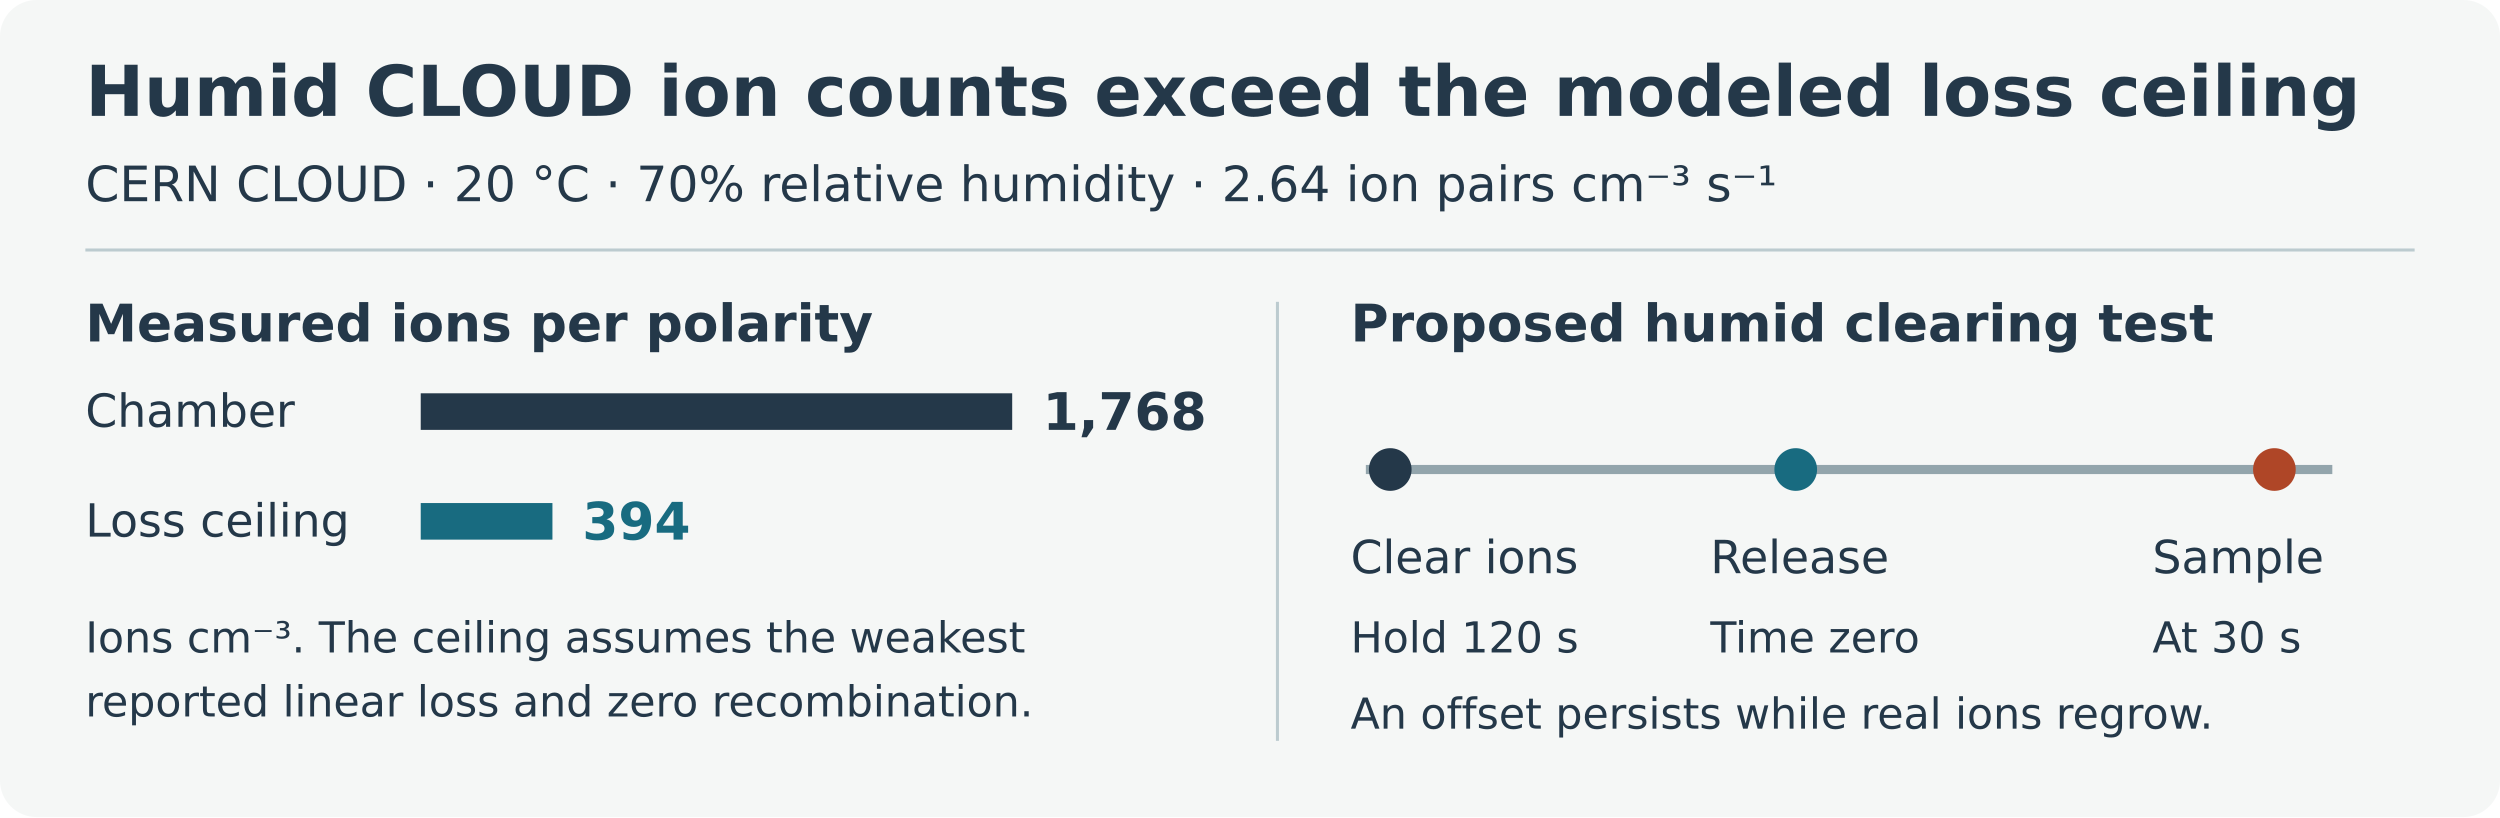
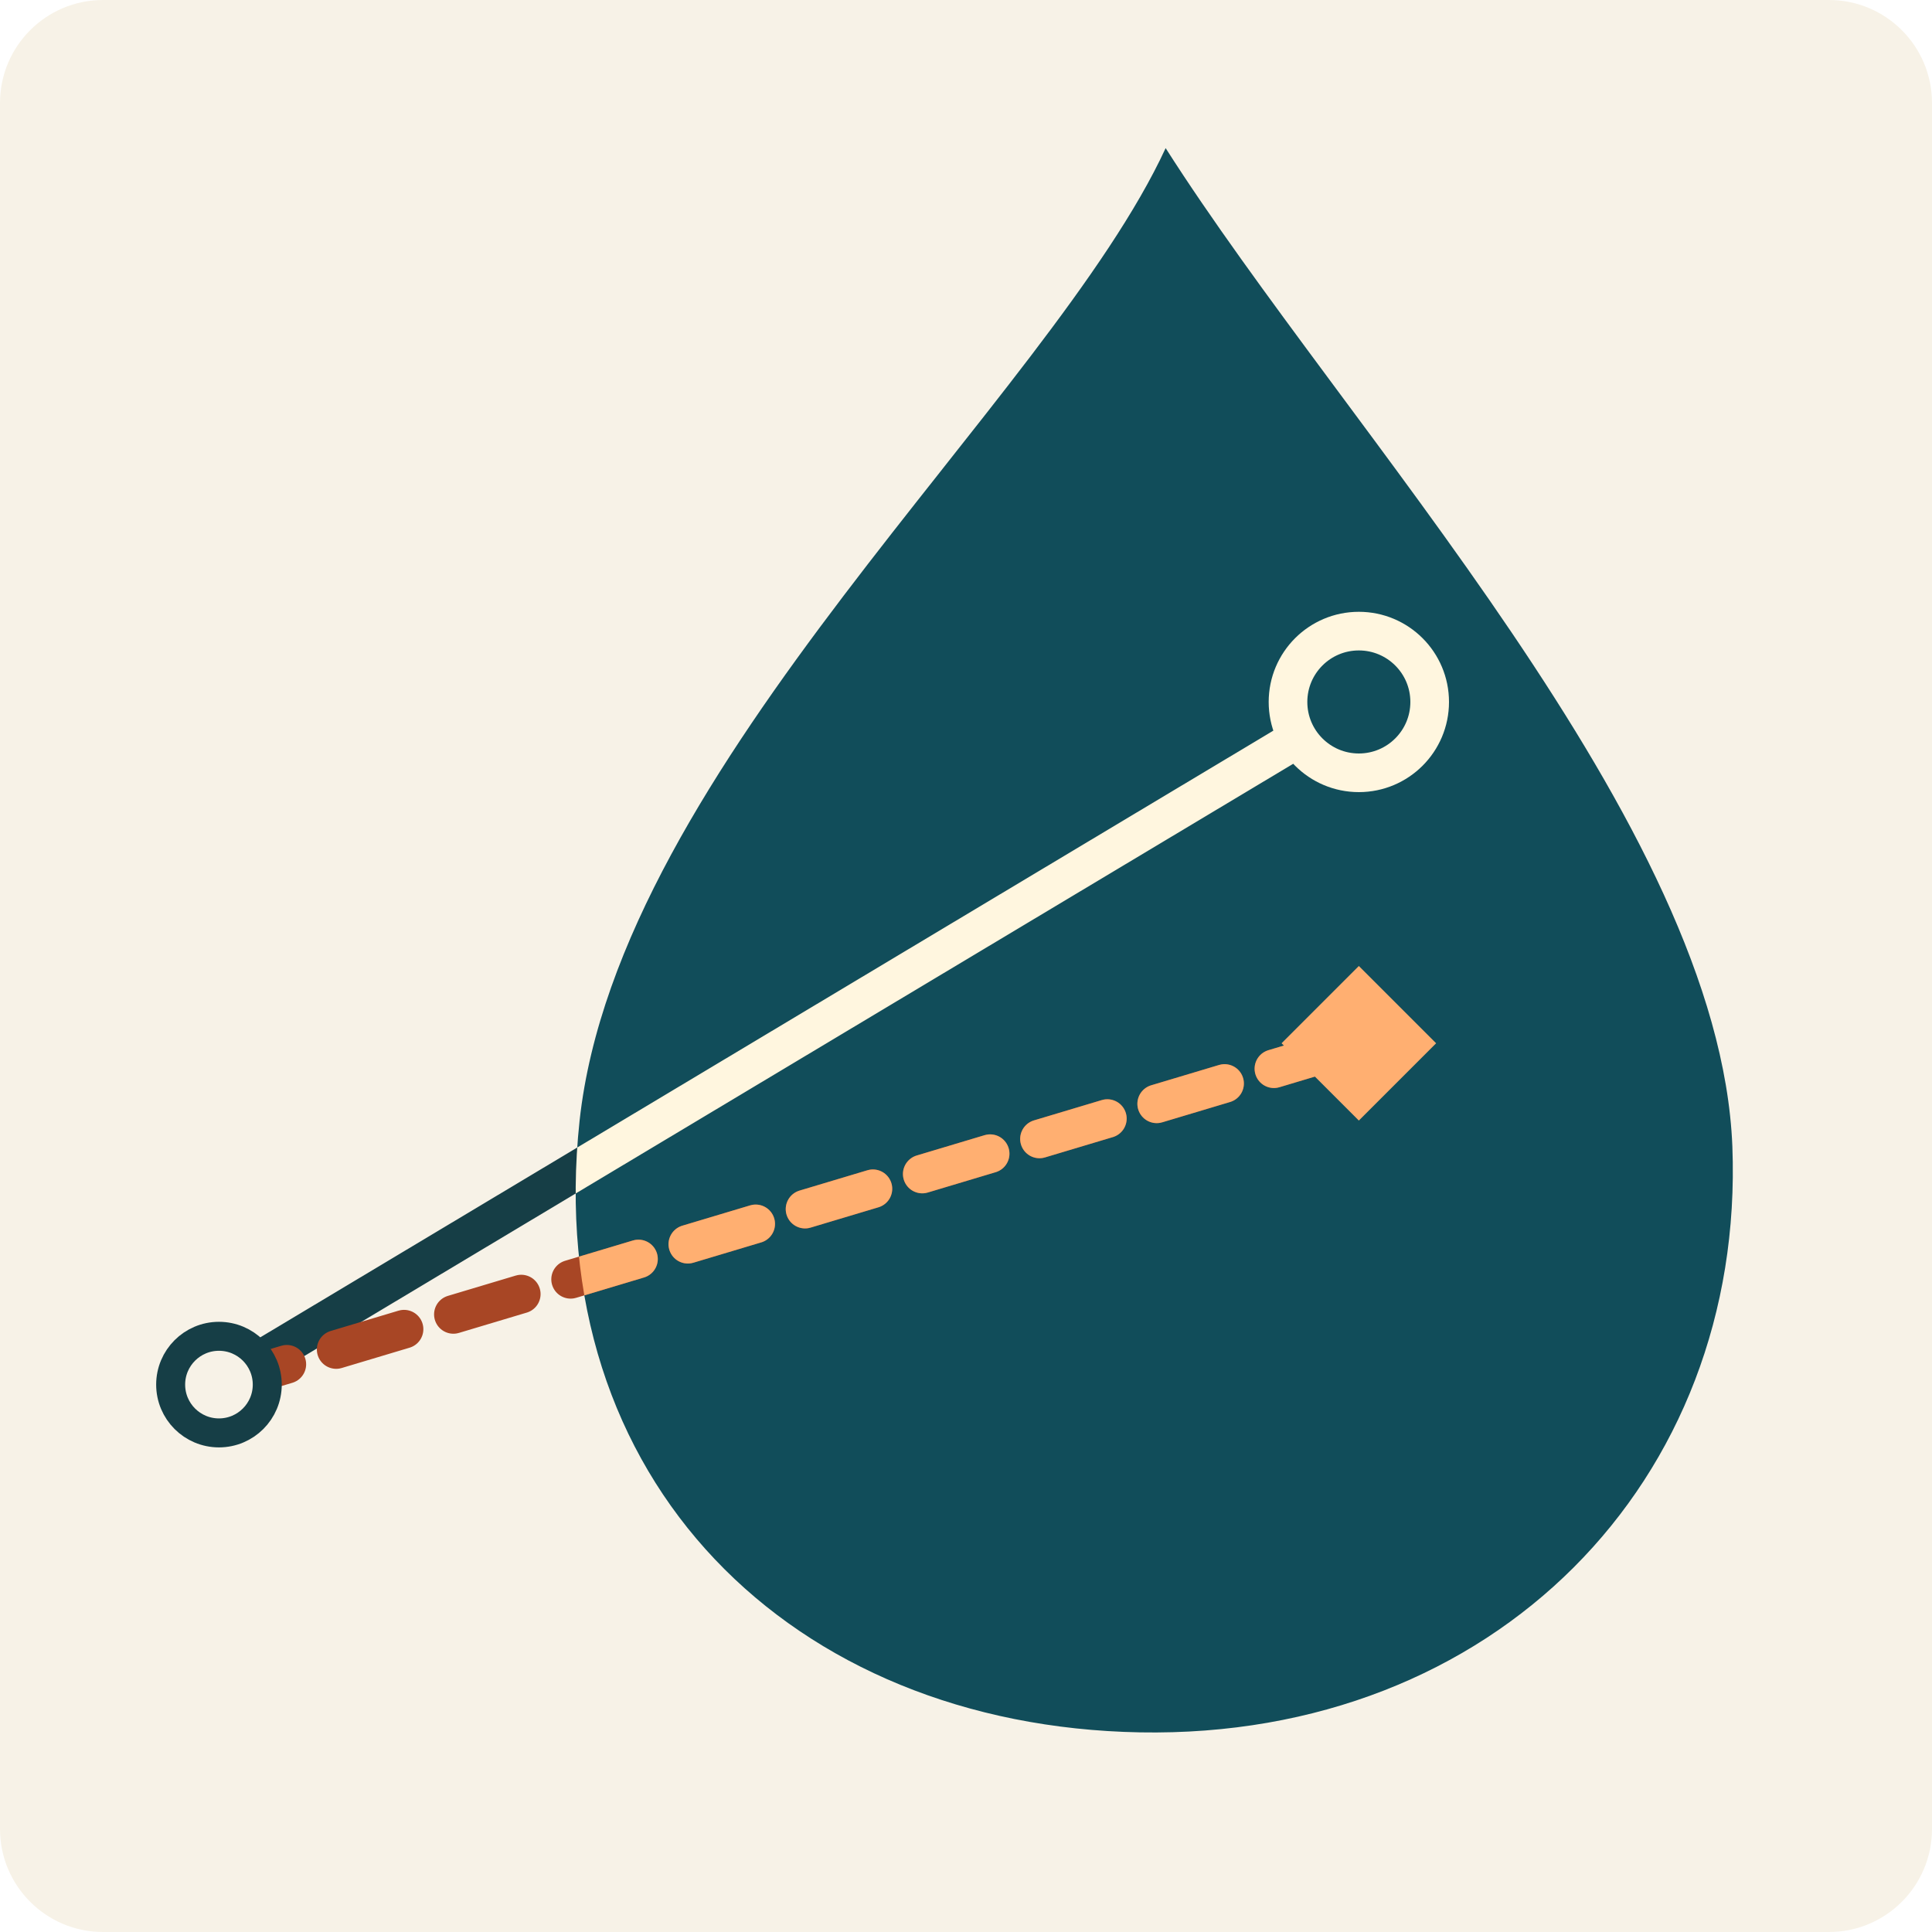
- <svg xmlns="http://www.w3.org/2000/svg" viewBox="0 0 820 268" role="img" aria-labelledby="title desc">
-   <rect width="820" height="268" rx="12" fill="#f5f7f6" />
-   <g font-family="DejaVu Sans, sans-serif" fill="#243849">
-     <text x="28" y="38" font-size="23" font-weight="bold">Humid CLOUD ion counts exceed the modeled loss ceiling</text>
-     <text x="28" y="66" font-size="16">CERN CLOUD · 20 °C · 70% relative humidity · 2.64 ion pairs cm⁻³ s⁻¹</text>
-     <path d="M28 82H792" stroke="#bccbcf" />
-     <text x="28" y="112" font-size="17" font-weight="bold">Measured ions per polarity</text>
-     <text x="28" y="140" font-size="15">Chamber</text>
-     <text x="28" y="176" font-size="15">Loss ceiling</text>
-     <path d="M138 135h194" stroke="#243849" stroke-width="12" />
-     <path d="M138 171h43.2" stroke="#186b80" stroke-width="12" />
-     <text x="342" y="141" font-size="17" font-weight="bold">1,768</text>
-     <text x="191" y="177" font-size="17" font-weight="bold" fill="#186b80">394</text>
-     <text x="28" y="214" font-size="14">Ions cm⁻³. The ceiling assumes the weakest</text>
-     <text x="28" y="235" font-size="14">reported linear loss and zero recombination.</text>
-     <path d="M419 99v144" stroke="#bccbcf" />
-     <text x="443" y="112" font-size="17" font-weight="bold">Proposed humid clearing test</text>
-     <path d="M448 154H765" stroke="#93a5ac" stroke-width="3" />
-     <circle cx="456" cy="154" r="7" fill="#243849" />
-     <circle cx="589" cy="154" r="7" fill="#186b80" />
-     <circle cx="746" cy="154" r="7" fill="#af4627" />
-     <text x="443" y="188" font-size="15">Clear ions</text>
-     <text x="561" y="188" font-size="15">Release</text>
-     <text x="706" y="188" font-size="15">Sample</text>
-     <text x="443" y="214" font-size="14">Hold 120 s</text>
-     <text x="561" y="214" font-size="14">Time zero</text>
-     <text x="706" y="214" font-size="14">At 30 s</text>
-     <text x="443" y="239" font-size="14">An offset persists while real ions regrow.</text>
+ <svg xmlns="http://www.w3.org/2000/svg" width="3in" height="3in" viewBox="0 0 300 300" role="img" aria-labelledby="title desc">
+   <defs>
+     <path id="drop" d="M181 23 C163 62 96 119 90 174 C84 230 123 268 177 269 C232 270 271 230 269 178 C267 128 209 67 181 23Z" />
+     <clipPath id="humid">
+       <use href="#drop" />
+     </clipPath>
+     <path id="observed" d="M34 215 L211 109" />
+     <path id="modeled" d="M34 215 L211 162" />
+   </defs>
+   <rect width="300" height="300" rx="16" fill="#f7f2e7" />
+   <use href="#drop" fill="#114d5a" />
+   <g fill="none" stroke-linecap="round" stroke-width="6">
+     <use href="#observed" stroke="#163e46" />
+     <use href="#modeled" stroke="#a84625" stroke-dasharray="11 8" />
+     <g clip-path="url(#humid)">
+       <use href="#observed" stroke="#fff6df" />
+       <use href="#modeled" stroke="#ffaf71" stroke-dasharray="11 8" />
+     </g>
  </g>
+   <circle cx="34" cy="215" r="7.5" fill="#f7f2e7" stroke="#163e46" stroke-width="4.5" />
+   <circle cx="211" cy="109" r="11" fill="#114d5a" stroke="#fff6df" stroke-width="6" />
+   <path d="M211 150 L223 162 L211 174 L199 162Z" fill="#ffaf71" />
</svg>
